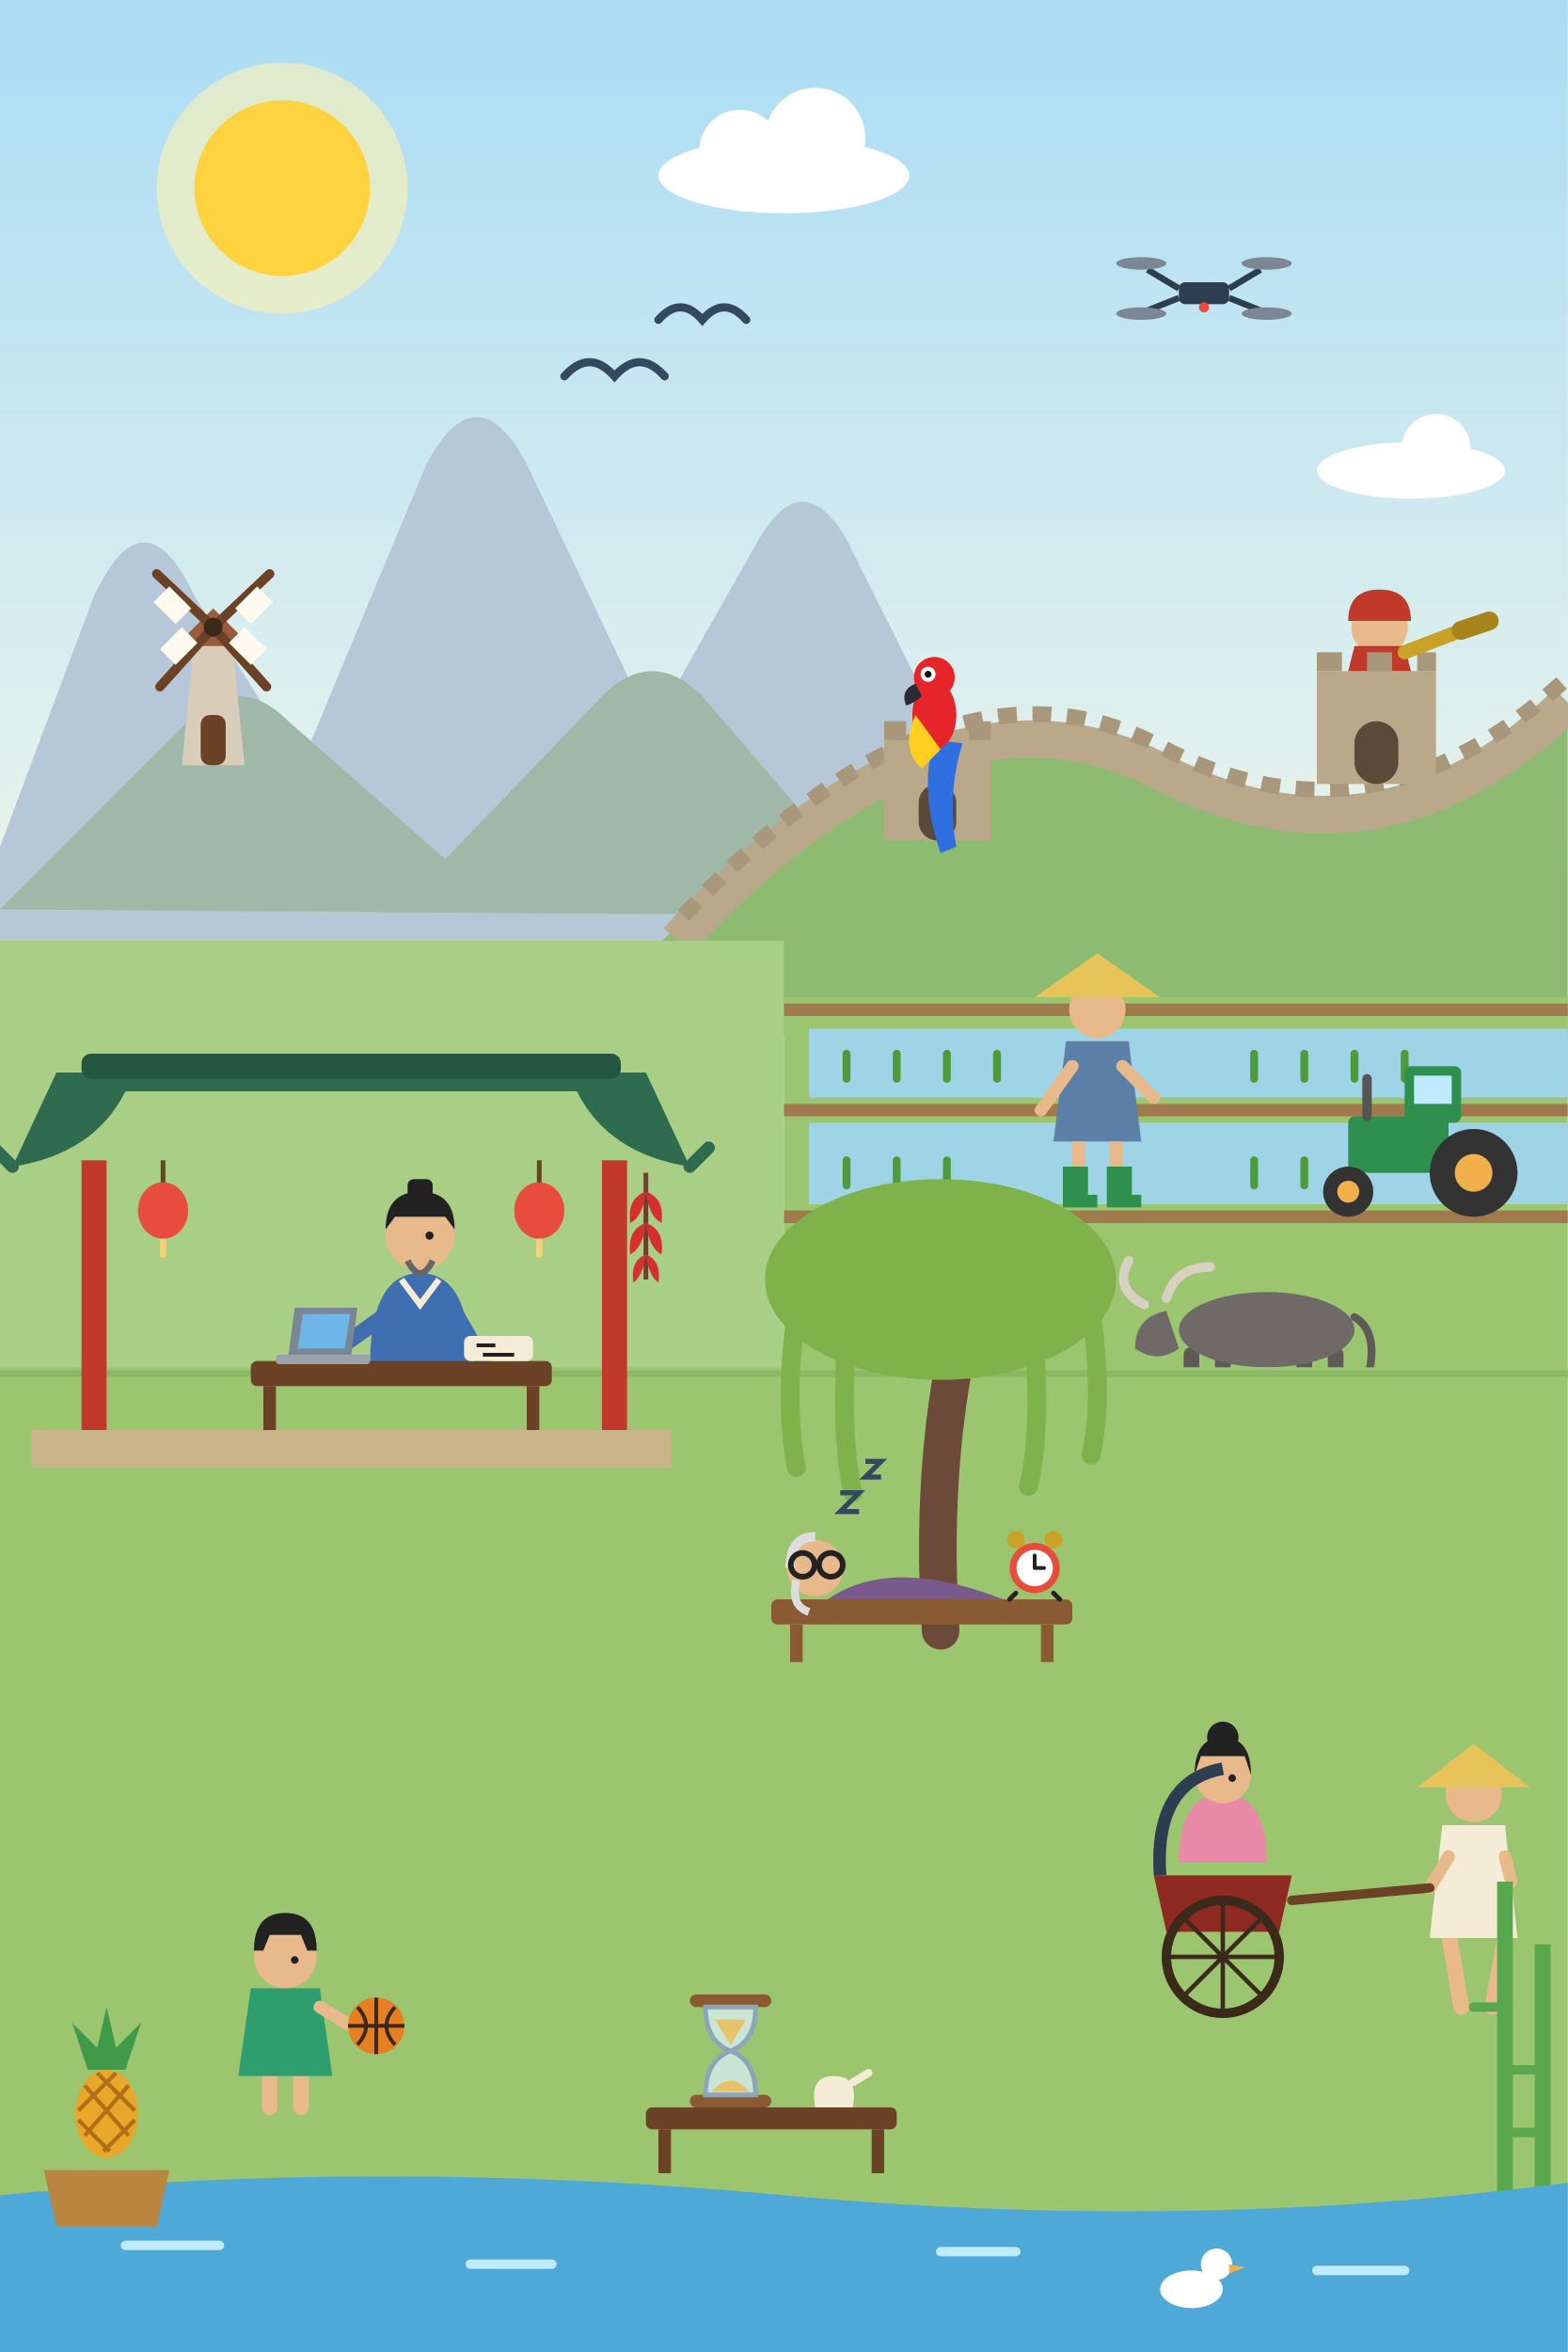
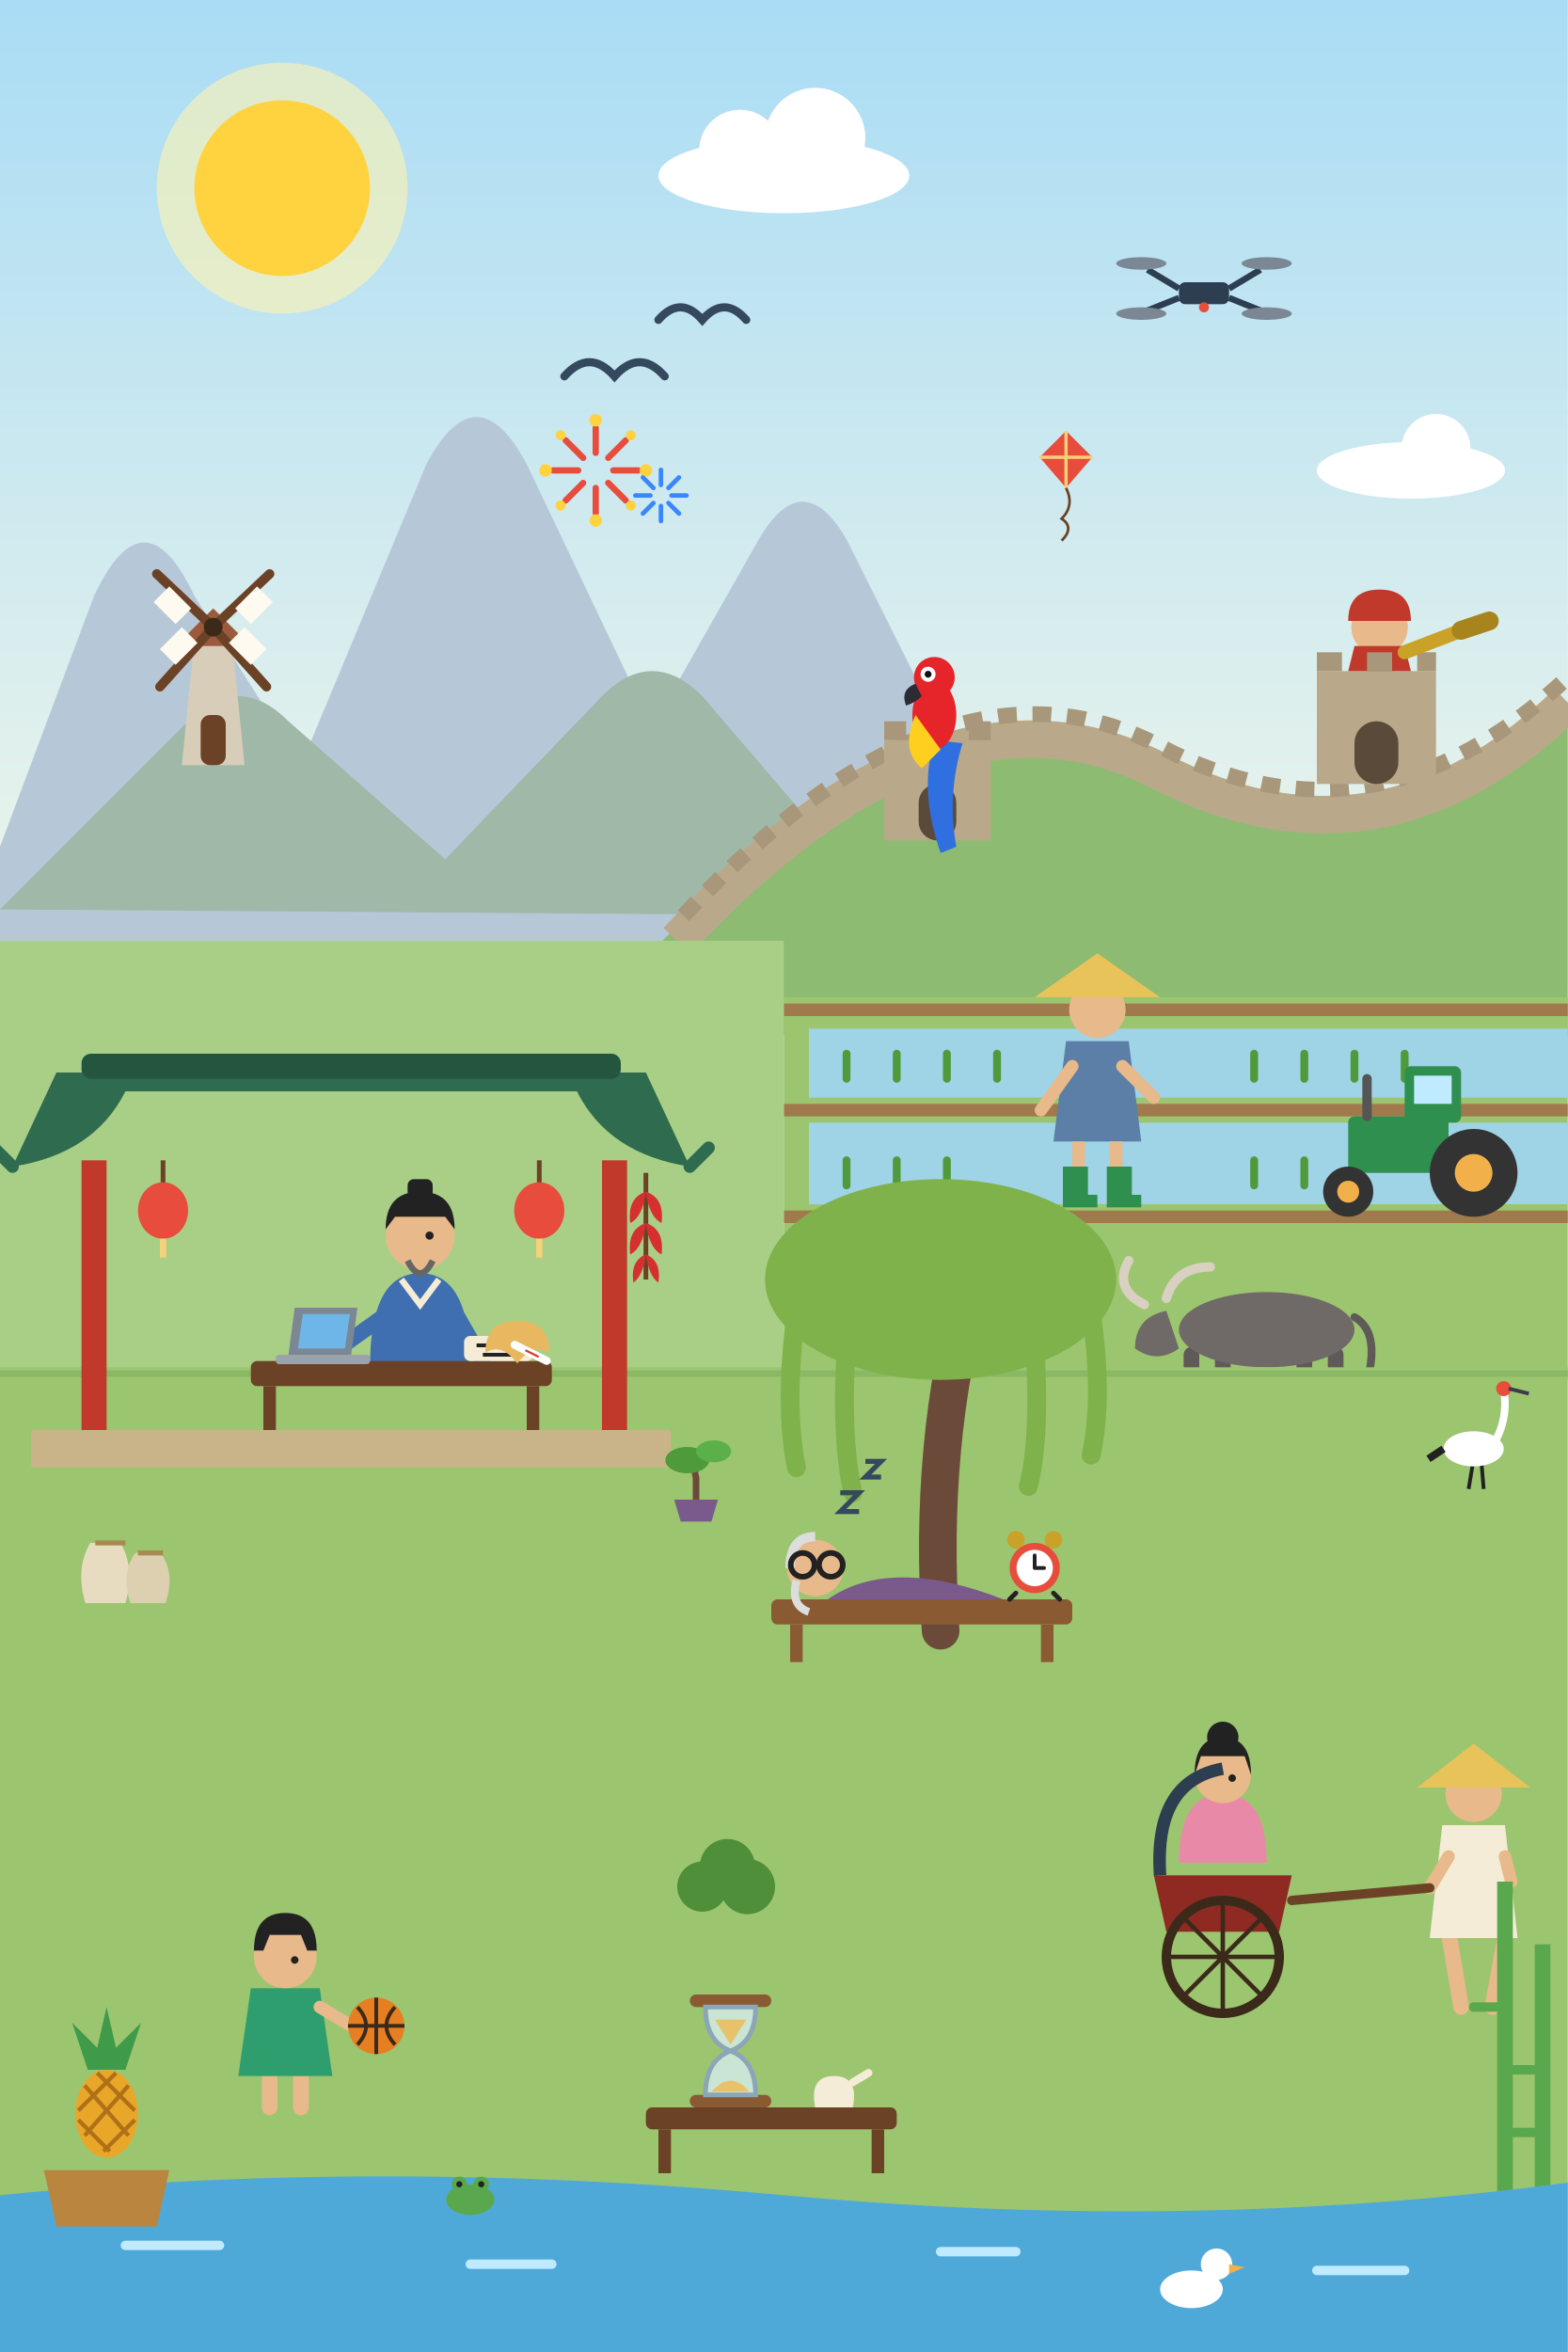
<svg xmlns="http://www.w3.org/2000/svg" width="500" height="750" viewBox="0 0 500 750">
  <defs>
    <linearGradient id="sky" x1="0" y1="0" x2="0" y2="1">
      <stop offset="0" stop-color="#a9dcf5" />
      <stop offset="1" stop-color="#f3f7ea" />
    </linearGradient>
  </defs>
  <rect width="500" height="320" fill="url(#sky)" />
  <circle cx="90" cy="60" r="40" fill="#fff3b0" opacity="0.6" />
  <g data-anim="sun" fill="#ffd23f">
    <circle cx="90" cy="60" r="28" />
  </g>
  <g data-anim="clouds" fill="#fff">
    <ellipse cx="250" cy="56" rx="40" ry="12" />
    <circle cx="236" cy="48" r="13" />
    <circle cx="260" cy="44" r="16" />
    <ellipse cx="450" cy="150" rx="30" ry="9" />
    <circle cx="458" cy="143" r="11" />
  </g>
  <g data-anim="cranes">
    <path d="M180 120q8-9 16 0q8-9 16 0M210 102q7-8 14 0q7-8 14 0" fill="none" stroke="#34495e" stroke-width="2.6" stroke-linecap="round" />
  </g>
  <path d="M0 270l30-80q16-34 32 0l34 54 40-96q16-30 32 0l40 84 34-60q14-24 28 0l50 100V300H0Z" fill="#b6c8d8" />
  <path d="M0 290l60-60q16-16 32 0l50 44 50-52q16-16 32 0l60 70Z" fill="#9fb8a8" />
  <path d="M200 312q90-100 170-62t130-24V330H200Z" fill="#8dbb72" />
  <path d="M216 300q84-90 154-54t130-22" fill="none" stroke="#b9a98a" stroke-width="12" stroke-linejoin="round" />
  <path d="M218 292q84-90 152-54t130-22" fill="none" stroke="#a8977a" stroke-width="5" stroke-dasharray="6 5" />
  <rect x="282" y="236" width="34" height="32" fill="#b9a98a" />
  <path d="M282 236v-6h7v6h6v-6h8v6h6v-6h7v6Z" fill="#a8977a" />
  <rect x="293" y="250" width="12" height="18" rx="6" fill="#5a4a3a" />
  <rect x="420" y="214" width="38" height="36" fill="#b9a98a" />
  <rect x="432" y="230" width="14" height="20" rx="7" fill="#5a4a3a" />
  <circle cx="440" cy="200" r="9" fill="#e8b98a" />
  <path d="M430 198q0-10 10-10t10 10Z" fill="#c0392b" />
  <path d="M432 206h16l2 8h-20Z" fill="#c0392b" />
  <path d="M420 214v-6h8v6h8v-6h8v6h8v-6h6v6Z" fill="#a8977a" />
  <rect x="250" y="318" width="250" height="122" fill="#9cc56f" />
  <path d="M250 322h250" stroke="#a07a4c" stroke-width="4" />
  <rect x="258" y="328" width="242" height="22" fill="#9fd3e6" />
  <path d="M250 354h250" stroke="#a07a4c" stroke-width="4" />
  <rect x="258" y="358" width="242" height="26" fill="#9fd3e6" />
  <path d="M250 388h250" stroke="#a07a4c" stroke-width="4" />
  <path d="M270 344v-8M286 344v-8M302 344v-8M318 344v-8M400 344v-8M416 344v-8M432 344v-8M448 344v-8M270 378v-8M286 378v-8M302 378v-8M400 378v-8M416 378v-8M480 378v-8" stroke="#4f9a3a" stroke-width="2.5" stroke-linecap="round" />
  <path d="M340 332h20l4 32h-28Z" fill="#5b7fa6" />
  <path d="M342 340l-10 14M358 340l10 10" stroke="#e8b98a" stroke-width="4" stroke-linecap="round" />
  <circle cx="350" cy="322" r="9" fill="#e8b98a" />
  <path d="M330 318l20-14 20 14Z" fill="#e8c35a" />
  <path d="M344 364v10M356 364v10" stroke="#e8b98a" stroke-width="4" />
  <path d="M380 432v12M390 432v12M416 432v12M426 432v12" stroke="#5f5a58" stroke-width="5" stroke-linecap="round" />
  <ellipse cx="404" cy="424" rx="28" ry="12" fill="#6f6a68" />
  <path d="M372 418q-10 2-10 12q7 5 14 0Z" fill="#6f6a68" />
  <path d="M365 416q-10-5-5-14M372 414q3-10 14-10" fill="none" stroke="#d8d0c0" stroke-width="3" stroke-linecap="round" />
  <g data-anim="buffalo-tail">
    <path d="M432 420q7 4 5 16" fill="none" stroke="#5f5a58" stroke-width="2.5" stroke-linecap="round" />
  </g>
  <rect y="300" width="250" height="140" fill="#a9cf86" />
  <rect y="436" width="500" height="314" fill="#9cc56f" />
  <path d="M0 438h500" stroke="#8ab865" stroke-width="2" />
  <rect x="10" y="456" width="204" height="12" fill="#c9b48a" />
  <path d="M30 456v-86M196 456v-86" stroke="#c0392b" stroke-width="8" />
  <path d="M4 372q26-4 36-24h144q10 20 36 24l-14-30H18Z" fill="#2f6b4f" />
  <rect x="26" y="336" width="172" height="8" rx="3" fill="#24563f" />
  <path d="M4 372l-6-6M220 372l6-6" stroke="#2f6b4f" stroke-width="4" stroke-linecap="round" />
  <g data-anim="lantern-left">
    <path d="M52 370v8" stroke="#6b4226" stroke-width="1.5" />
    <ellipse cx="52" cy="386" rx="8" ry="9" fill="#e74c3c" />
    <path d="M52 395v6" stroke="#f3d27a" stroke-width="2" />
  </g>
  <g data-anim="lantern-right">
    <path d="M172 370v8" stroke="#6b4226" stroke-width="1.5" />
    <ellipse cx="172" cy="386" rx="8" ry="9" fill="#e74c3c" />
    <path d="M172 395v6" stroke="#f3d27a" stroke-width="2" />
  </g>
  <path d="M118 436q0-30 16-30t16 30Z" fill="#3f6fb0" />
  <path d="M128 408l6 8 6-8" fill="none" stroke="#f4ecd6" stroke-width="2" />
  <circle cx="134" cy="394" r="11" fill="#e8b98a" />
  <path d="M123 392q0-12 11-12t11 12l-3-4h-16Z" fill="#222" />
  <rect x="130" y="376" width="8" height="6" rx="2" fill="#222" />
  <path d="M130 402q4 8 8 0" fill="none" stroke="#666" stroke-width="2" />
  <circle cx="137" cy="394" r="1.3" fill="#222" />
  <path d="M122 420l-14 10M146 420l8 14" stroke="#3f6fb0" stroke-width="5" stroke-linecap="round" />
  <rect x="80" y="434" width="96" height="8" rx="2" fill="#6b4226" />
  <path d="M86 442v14M170 442v14" stroke="#6b4226" stroke-width="4" />
  <rect x="148" y="426" width="22" height="8" rx="2" fill="#f4ecd6" />
  <path d="M152 429h6M154 432h10" stroke="#222" stroke-width="1.2" />
  <path d="M300 520q-4-60 10-110" stroke="#6b4a3a" stroke-width="12" stroke-linecap="round" fill="none" />
  <g data-anim="willow">
    <ellipse cx="300" cy="408" rx="56" ry="32" fill="#7fb24a" />
    <path d="M254 418q-4 30 0 50M270 428q-2 30 2 48M330 428q2 30-2 46M348 418q4 28 0 46" stroke="#7fb24a" stroke-width="6" stroke-linecap="round" fill="none" />
  </g>
  <rect x="246" y="510" width="96" height="8" rx="2" fill="#8a5a33" />
  <path d="M254 518v12M334 518v12" stroke="#8a5a33" stroke-width="4" />
  <path d="M264 510q20-14 56 0Z" fill="#7a5a8c" />
  <circle cx="260" cy="500" r="9" fill="#e8b98a" />
  <path d="M252 500q0-10 8-10" fill="none" stroke="#ddd" stroke-width="3" />
  <path d="M254 504q-2 8 4 10" fill="none" stroke="#ddd" stroke-width="2.5" />
  <g data-anim="zzz">
    <path d="M268 476h6l-6 6h6M276 466h5l-5 5h5" fill="none" stroke="#34495e" stroke-width="1.6" />
  </g>
  <path d="M376 594q0-22 14-22t14 22Z" fill="#e88aa7" />
  <circle cx="390" cy="566" r="9" fill="#e8b98a" />
  <path d="M381 566q0-12 9-12t9 12l-2-6h-14Z" fill="#222" />
  <circle cx="390" cy="554" r="5" fill="#222" />
  <circle cx="393" cy="567" r="1.2" fill="#222" />
  <path d="M466 640l-4-24M476 640l4-22" stroke="#e8b98a" stroke-width="5" stroke-linecap="round" />
  <path d="M460 582h20l4 36h-28Z" fill="#f4ecd6" />
  <path d="M462 592l-6 10M480 592l2 8" stroke="#e8b98a" stroke-width="4" stroke-linecap="round" />
  <circle cx="470" cy="572" r="9" fill="#e8b98a" />
  <path d="M452 570l18-14 18 14Z" fill="#e8c35a" />
  <path d="M86 672v-12M96 672v-12" stroke="#e8b98a" stroke-width="5" stroke-linecap="round" />
  <path d="M80 634h22l4 28h-30Z" fill="#2e9e6e" />
  <circle cx="91" cy="624" r="10" fill="#e8b98a" />
  <path d="M81 622q0-12 10-12t10 12h-3l-2-5h-10l-2 5Z" fill="#222" />
  <circle cx="94" cy="625" r="1.2" fill="#222" />
  <path d="M102 640l10 6" stroke="#e8b98a" stroke-width="4" stroke-linecap="round" />
  <path d="M480 740V600M492 740V620" stroke="#5aa84d" stroke-width="5" />
  <path d="M480 640h-10M480 680h12M492 660h-10" stroke="#5aa84d" stroke-width="3" stroke-linecap="round" />
  <rect x="206" y="672" width="80" height="7" rx="2" fill="#6b4226" />
  <path d="M212 679v14M280 679v14" stroke="#6b4226" stroke-width="4" />
  <path d="M260 672q-2-10 6-10t6 10Z" fill="#f4ecd6" />
  <path d="M272 664l5-3" stroke="#f4ecd6" stroke-width="2.5" stroke-linecap="round" />
  <path d="M0 700q120-12 250 0t250-4V750H0Z" fill="#4fa9d8" />
  <g data-anim="river">
    <path d="M40 716h30M150 722h26M300 718h24M420 724h28" stroke="#bfeaff" stroke-width="3" stroke-linecap="round" />
  </g>
  <g data-anim="duck">
    <ellipse cx="380" cy="730" rx="10" ry="6" fill="#fff" />
    <circle cx="388" cy="722" r="5" fill="#fff" />
    <path d="M392 722l5 1-5 2Z" fill="#f2b04a" />
  </g>
  <g id="drone" transform="translate(-180 -4)">
    <rect x="556" y="94" width="16" height="7" rx="2" fill="#2c3e50" />
    <path d="M556 96l-10-6M572 96l10-6M556 99l-10 4M572 99l10 4" stroke="#2c3e50" stroke-width="2" />
    <g fill="#7b8794">
      <ellipse cx="544" cy="88" rx="8" ry="2" />
      <ellipse cx="584" cy="88" rx="8" ry="2" />
      <ellipse cx="544" cy="104" rx="8" ry="2" />
      <ellipse cx="584" cy="104" rx="8" ry="2" />
    </g>
    <circle cx="564" cy="102" r="1.6" fill="#e74c3c" />
  </g>
  <g id="windmill" transform="translate(-374 -10)">
    <path d="M432 254L436 214h12l4 40Z" fill="#d8cdb8" />
    <path d="M430 216l12-12 12 12Z" fill="#9c5a3c" />
    <rect x="438" y="238" width="8" height="16" rx="3" fill="#6b4226" />
    <path d="M442 210l-18-17M442 210l18-17M442 210l-17 19M442 210l17 19" stroke="#6b4226" stroke-width="3" stroke-linecap="round" />
    <path d="M428 197l-5 5 7 7 5-5ZM456 197l5 5-7 7-5-5ZM430 222l-5-5 7-7 5 5ZM454 222l5-5-7-7-5 5Z" fill="#fffaf0" />
    <circle cx="442" cy="210" r="3" fill="#3b2a1a" />
  </g>
  <g id="macaw">
    <path d="M298 236q-5 16 2 36l5-2q-3-17 2-33Z" fill="#2f6fe0" />
    <ellipse cx="298" cy="228" rx="7" ry="11" fill="#e5252a" />
    <path d="M292 228q-5 11 2 17l6-6Z" fill="#ffcf1f" />
    <circle cx="298" cy="216" r="6.5" fill="#e5252a" />
    <circle cx="296" cy="215" r="2.4" fill="#fff" />
    <circle cx="296" cy="215" r="1.1" fill="#111" />
    <path d="M292 218q-5 2-3 7q3-1 5-3Z" fill="#2b2b33" />
  </g>
  <g id="telescope">
    <path d="M448 208l26-10" stroke="#c9a227" stroke-width="4.5" stroke-linecap="round" />
    <path d="M466 201l9-3" stroke="#a8841c" stroke-width="6" stroke-linecap="round" />
  </g>
  <g id="rubber-boots">
    <path d="M339 372h8v9h3v4h-11Z" fill="#2f8f4e" />
    <path d="M353 372h8v9h3v4h-11Z" fill="#2f8f4e" />
  </g>
  <g id="tractor" transform="translate(-282 50)">
    <rect x="712" y="306" width="32" height="18" rx="2" fill="#2f8f4e" />
    <rect x="730" y="290" width="18" height="18" rx="2" fill="#2f8f4e" />
    <rect x="733" y="293" width="12" height="9" fill="#bfeaff" />
    <path d="M718 306v-12" stroke="#555" stroke-width="3" stroke-linecap="round" />
    <circle cx="752" cy="324" r="14" fill="#333" />
    <circle cx="752" cy="324" r="6" fill="#f2b04a" />
    <circle cx="712" cy="330" r="8" fill="#333" />
    <circle cx="712" cy="330" r="3.5" fill="#f2b04a" />
  </g>
  <g id="chili">
    <path d="M206 374v34" stroke="#6b4226" stroke-width="1.5" />
    <g fill="#d62f2f">
      <path d="M206 380q-6 2-5 10q4-2 5-10Z" />
      <path d="M206 380q6 2 5 10q-4-2-5-10Z" />
      <path d="M206 390q-6 2-5 10q4-2 5-10Z" />
      <path d="M206 390q6 2 5 10q-4-2-5-10Z" />
      <path d="M206 400q-5 2-4 9q3-2 4-9Z" />
      <path d="M206 400q5 2 4 9q-3-2-4-9Z" />
    </g>
  </g>
  <g id="laptop">
    <rect x="88" y="432" width="30" height="3" rx="1" fill="#9aa3ab" />
    <path d="M92 432l2-15h20l-2 15Z" fill="#7b8794" />
    <path d="M95 430l1.6-11h15l-1.6 11Z" fill="#6fb6e8" />
  </g>
  <g id="glasses" fill="none" stroke="#222" stroke-width="1.8">
    <circle cx="256" cy="499" r="3.8" />
    <circle cx="265" cy="499" r="3.8" />
    <path d="M259.8 499h1.4" />
  </g>
  <g id="alarm-clock">
    <circle cx="330" cy="500" r="8" fill="#e74c3c" />
    <circle cx="330" cy="500" r="5.8" fill="#fff" />
    <path d="M330 500v-4M330 500h3" stroke="#222" stroke-width="1.2" stroke-linecap="round" />
    <circle cx="324" cy="491" r="2.8" fill="#c9a227" />
    <circle cx="336" cy="491" r="2.8" fill="#c9a227" />
    <path d="M324 508l-2 2M336 508l2 2" stroke="#222" stroke-width="1.5" stroke-linecap="round" />
  </g>
  <g id="rickshaw">
    <path d="M368 598h44l-4 18h-36Z" fill="#8e2a22" />
    <path d="M370 598q-2-30 20-34" fill="none" stroke="#2c3e50" stroke-width="4" />
    <path d="M412 606l44-4" stroke="#6b4226" stroke-width="3" stroke-linecap="round" />
    <circle cx="390" cy="624" r="18" fill="none" stroke="#3b2a1a" stroke-width="3" />
    <path d="M390 606v36M372 624h36M377 611l26 26M403 611l-26 26" stroke="#3b2a1a" stroke-width="1.4" />
  </g>
  <g id="basketball">
    <circle cx="120" cy="646" r="9" fill="#e67e22" />
    <path d="M111 646h18M120 637v18M114 640q5.5 6 0 12M126 640q-5.5 6 0 12" fill="none" stroke="#3b2a1a" stroke-width="1.2" />
  </g>
  <g id="hourglass">
    <path d="M222 638h22M222 670h22" stroke="#8a5a33" stroke-width="4" stroke-linecap="round" />
    <path d="M225 640q0 11 8 14q-8 3-8 14h16q0-11-8-14q8-3 8-14Z" fill="#dff2ff" fill-opacity="0.7" stroke="#8aa6b8" stroke-width="1.5" />
    <path d="M228 644h10l-5 8ZM227 667q6-7 12 0Z" fill="#e8c26a" />
  </g>
  <g id="pineapple" transform="translate(-14 10)">
    <path d="M28 682h40l-4 18h-32Z" fill="#b9853f" />
    <path d="M42 650l-5-15 8 8 3-13 3 13 8-8-5 15Z" fill="#3f9a4a" />
    <ellipse cx="48" cy="664" rx="10" ry="14" fill="#e9a72a" />
    <path d="M41 655l14 16M39 666l10 10M45 651l12 12M55 655l-14 16M57 666l-10 10M51 651l-12 12" stroke="#b07018" stroke-width="1.3" />
  </g>
+   <g id="fireworks" transform="translate(190 150) scale(0.8) translate(0 0)">
+     <g>
+       <g stroke="#e74c3c" stroke-width="2.5" stroke-linecap="round">
+         <path d="M0 -7v-10M0 7v10M-7 0h-10M7 0h10M-5 -5l-7-7M5 -5l7-7M-5 5l-7 7M5 5l7 7" />
+       </g>
+       <g fill="#ffd23f">
+         <circle cx="0" cy="-20" r="2.5" />
+         <circle cx="0" cy="20" r="2.5" />
+         <circle cx="-20" cy="0" r="2.5" />
+         <circle cx="20" cy="0" r="2.5" />
+         <circle cx="-14" cy="-14" r="2" />
+         <circle cx="14" cy="-14" r="2" />
+         <circle cx="-14" cy="14" r="2" />
+         <circle cx="14" cy="14" r="2" />
+       </g>
+       <g transform="translate(26 10) scale(0.6)" stroke="#3a86ff" stroke-width="3" stroke-linecap="round">
+         <path d="M0 -7v-10M0 7v10M-7 0h-10M7 0h10M-5 -5l-7-7M5 -5l7-7M-5 5l-7 7M5 5l7 7" />
+       </g>
+     </g>
+   </g>
+   <g id="fortune-cookie" transform="translate(165 428) scale(0.85) translate(0 0)">
+     <g>
+       <path d="M-12 4q0-12 12-12t12 12q-6-4-12 4q-6-8-12-4Z" fill="#e8b860" />
+       <path d="M-1 1l12 6" stroke="#fff" stroke-width="3" stroke-linecap="round" />
+       <path d="M3 3l5 2.5" stroke="#d93a3a" stroke-width="0.8" />
+     </g>
+   </g>
+   <g transform="translate(340 150) scale(0.7) translate(0 0)">
+     <g>
+       <path d="M0 -18l12 12-12 14-12-14Z" fill="#e74c3c" />
+       <path d="M0 -18v26M-12 -6h24" stroke="#f3d27a" stroke-width="1.5" />
+       <path d="M0 8q4 8-2 14q6 4 0 10" fill="none" stroke="#6b4226" stroke-width="1.2" />
+     </g>
+   </g>
+   <g transform="translate(40 500) scale(0.8) translate(0 0)">
+     <g>
+       <path d="M-16 14q-4-14 2-24h12q6 10 2 24Z" fill="#e8dcc0" />
+       <path d="M2 14q-4-12 2-20h10q6 8 2 20Z" fill="#ddd0b0" />
+       <path d="M-12 -10h12M5 -6h10" stroke="#a88a50" stroke-width="2" />
+     </g>
+   </g>
+   <g transform="translate(470 462) scale(0.8) translate(0 0)">
+     <g>
+       <path d="M-2 16l2-12M4 16l-1-12" stroke="#222" stroke-width="1.5" />
+       <ellipse cx="0" cy="0" rx="12" ry="7" fill="#fff" />
+       <path d="M8 -2q6-10 4-22" fill="none" stroke="#fff" stroke-width="3" />
+       <circle cx="12" cy="-24" r="3" fill="#e74c3c" />
+       <path d="M14 -24l8 2" stroke="#3b3b4a" stroke-width="1.5" />
+       <path d="M-12 0l-6 4" stroke="#222" stroke-width="3" />
+     </g>
+   </g>
+   <g transform="translate(150 700) scale(0.7) translate(0 0)">
+     <g>
+       <ellipse cx="0" cy="2" rx="11" ry="7" fill="#5aa84d" />
+       <circle cx="-5" cy="-5" r="3.5" fill="#5aa84d" />
+       <circle cx="5" cy="-5" r="3.5" fill="#5aa84d" />
+       <circle cx="-5" cy="-5" r="1.4" fill="#222" />
+       <circle cx="5" cy="-5" r="1.4" fill="#222" />
+     </g>
+   </g>
+   <g transform="translate(222 474) scale(0.7) translate(0 0)">
+     <g>
+       <path d="M-10 6h20l-3 10h-14Z" fill="#7a5a8c" />
+       <path d="M0 6v-10q-2-6 4-10" stroke="#6b4a3a" stroke-width="3" fill="none" />
+       <ellipse cx="-4" cy="-12" rx="10" ry="6" fill="#4f9a3a" />
+       <ellipse cx="8" cy="-16" rx="8" ry="5" fill="#5bb04a" />
+     </g>
+   </g>
+   <g transform="translate(232 600) scale(0.8) translate(0 0)">
+     <g>
+       <g fill="#4f8f3a">
+         <circle cx="-10" cy="2" r="10" />
+         <circle cx="8" cy="2" r="11" />
+         <circle cx="0" cy="-6" r="11" />
+       </g>
+     </g>
+   </g>
</svg>
